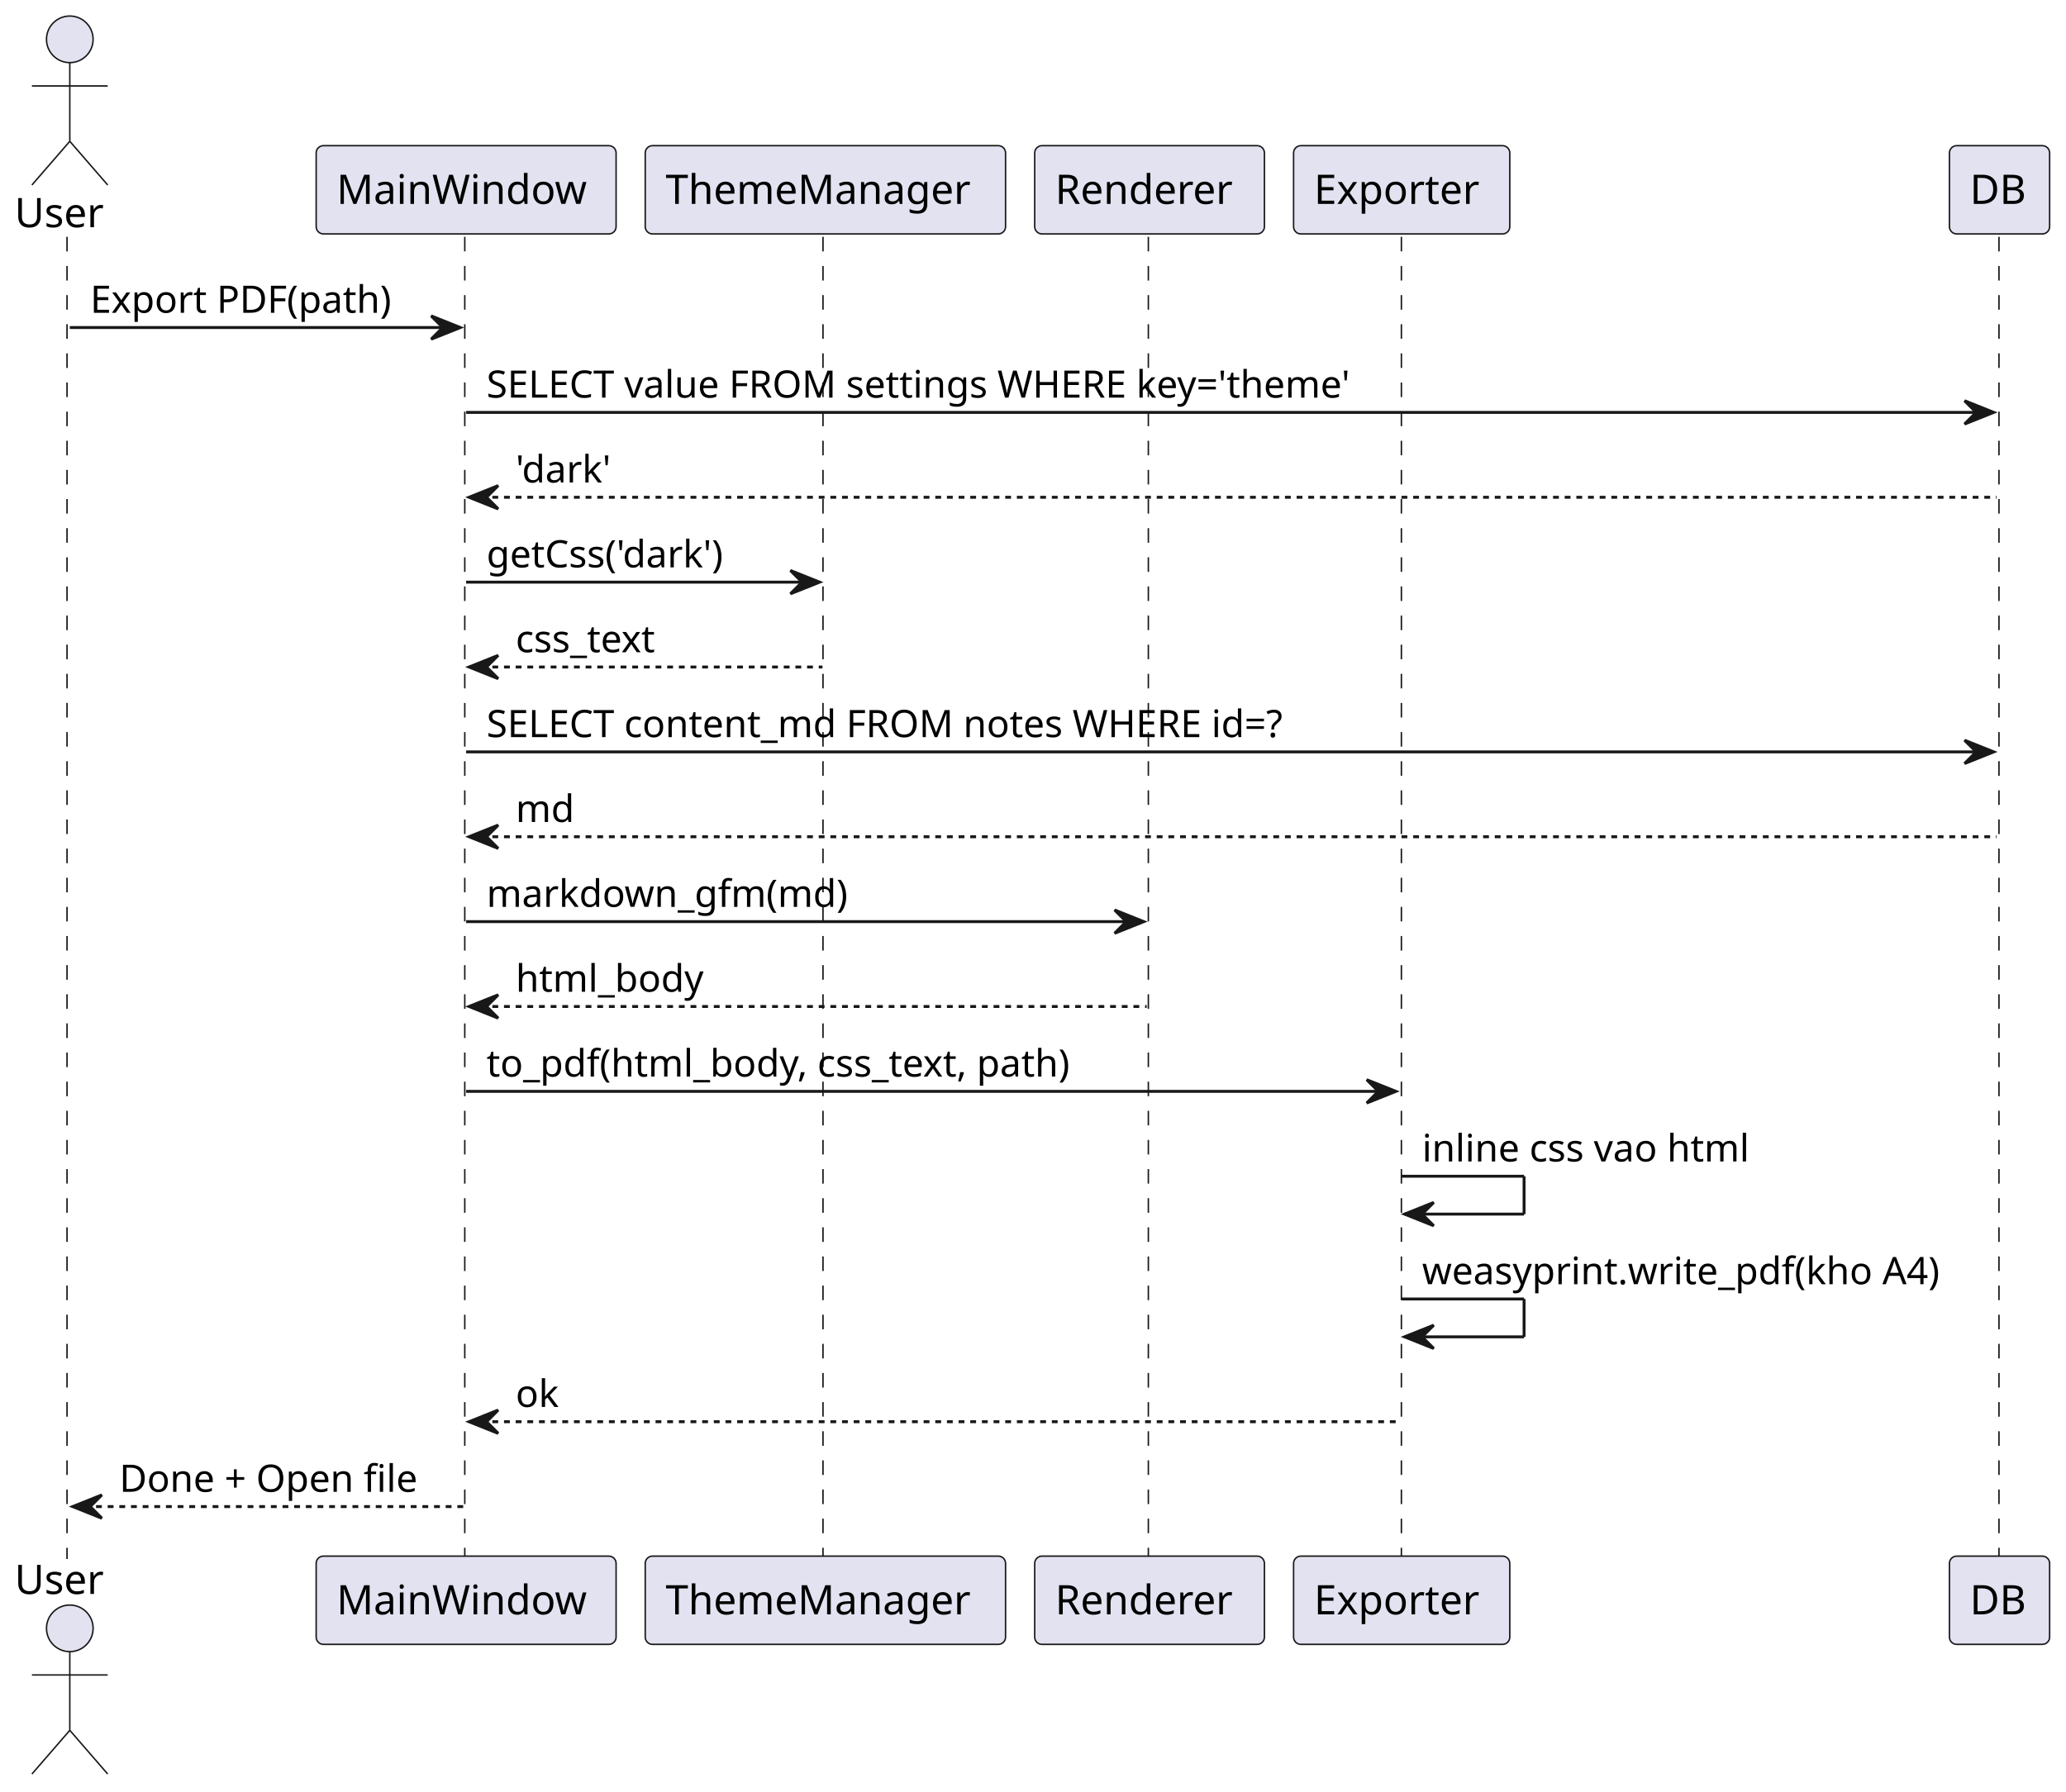
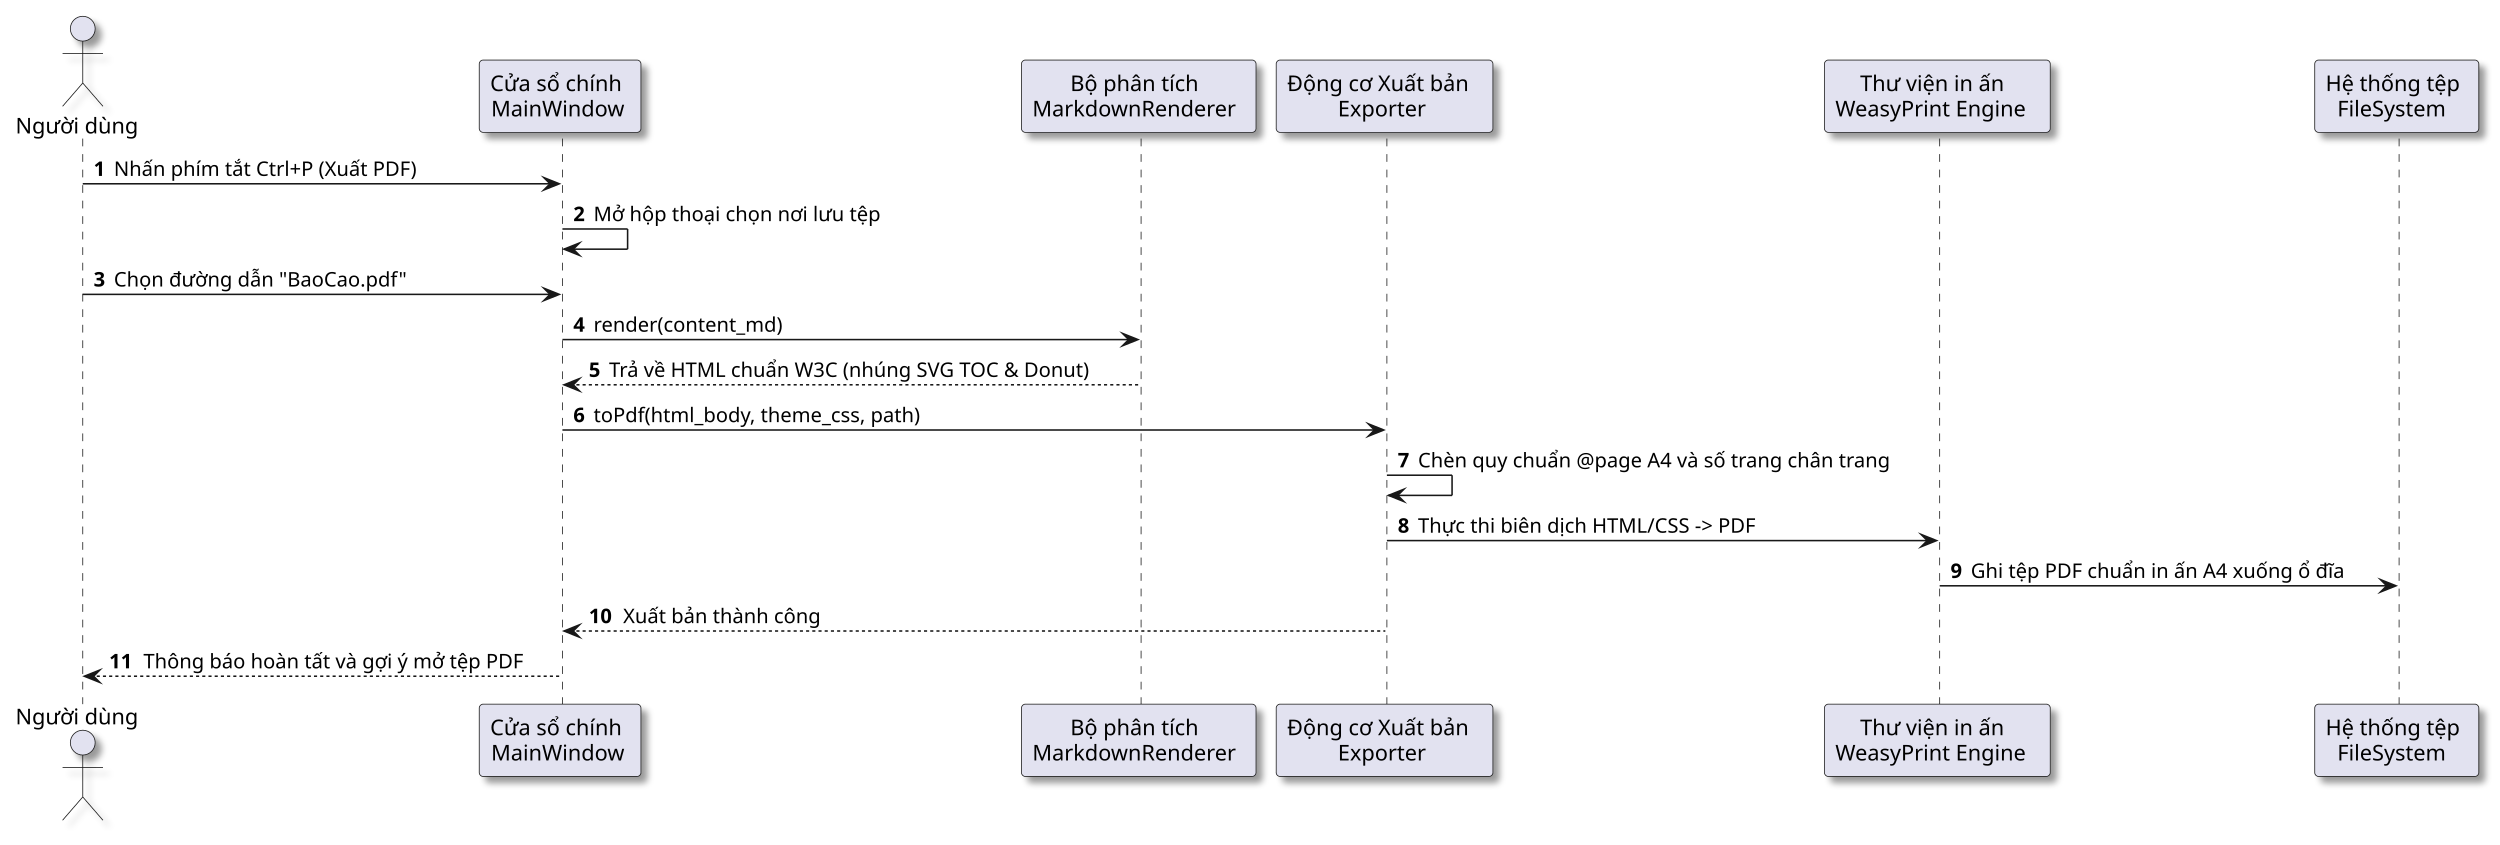
- <svg xmlns="http://www.w3.org/2000/svg" contentStyleType="text/css" height="615px" preserveAspectRatio="none" style="width:709px;height:615px;background:#FFFFFF;" version="1.1" viewBox="0 0 709 615" width="709px" zoomAndPan="magnify">
-   <defs />
-   <g>
-     <line style="stroke:#181818;stroke-width:0.5;stroke-dasharray:5.0,5.0;" x1="23" x2="23" y1="81.297" y2="535.156" />
-     <line style="stroke:#181818;stroke-width:0.5;stroke-dasharray:5.0,5.0;" x1="159.501" x2="159.501" y1="81.297" y2="535.156" />
-     <line style="stroke:#181818;stroke-width:0.5;stroke-dasharray:5.0,5.0;" x1="282.43" x2="282.43" y1="81.297" y2="535.156" />
-     <line style="stroke:#181818;stroke-width:0.5;stroke-dasharray:5.0,5.0;" x1="394.085" x2="394.085" y1="81.297" y2="535.156" />
-     <line style="stroke:#181818;stroke-width:0.5;stroke-dasharray:5.0,5.0;" x1="480.924" x2="480.924" y1="81.297" y2="535.156" />
-     <line style="stroke:#181818;stroke-width:0.5;stroke-dasharray:5.0,5.0;" x1="685.997" x2="685.997" y1="81.297" y2="535.156" />
-     <text fill="#000000" font-family="sans-serif" font-size="14" lengthAdjust="spacing" textLength="31.91" x="5" y="77.995">User</text>
-     <ellipse cx="23.955" cy="13.5" fill="#E2E2F0" rx="8" ry="8" style="stroke:#181818;stroke-width:0.5;" />
-     <path d="M23.955,21.5 L23.955,48.5 M10.955,29.5 L36.955,29.5 M23.955,48.5 L10.955,63.5 M23.955,48.5 L36.955,63.5 " fill="none" style="stroke:#181818;stroke-width:0.5;" />
-     <text fill="#000000" font-family="sans-serif" font-size="14" lengthAdjust="spacing" textLength="31.91" x="5" y="547.151">User</text>
-     <ellipse cx="23.955" cy="558.953" fill="#E2E2F0" rx="8" ry="8" style="stroke:#181818;stroke-width:0.5;" />
-     <path d="M23.955,566.953 L23.955,593.953 M10.955,574.953 L36.955,574.953 M23.955,593.953 L10.955,608.953 M23.955,593.953 L36.955,608.953 " fill="none" style="stroke:#181818;stroke-width:0.5;" />
-     <rect fill="#E2E2F0" height="30.297" rx="2.5" ry="2.5" style="stroke:#181818;stroke-width:0.5;" width="102.929" x="108.501" y="50" />
-     <text fill="#000000" font-family="sans-serif" font-size="14" lengthAdjust="spacing" textLength="88.929" x="115.501" y="69.995">MainWindow</text>
-     <rect fill="#E2E2F0" height="30.297" rx="2.5" ry="2.5" style="stroke:#181818;stroke-width:0.5;" width="102.929" x="108.501" y="534.156" />
-     <text fill="#000000" font-family="sans-serif" font-size="14" lengthAdjust="spacing" textLength="88.929" x="115.501" y="554.151">MainWindow</text>
-     <rect fill="#E2E2F0" height="30.297" rx="2.5" ry="2.5" style="stroke:#181818;stroke-width:0.5;" width="123.655" x="221.43" y="50" />
-     <text fill="#000000" font-family="sans-serif" font-size="14" lengthAdjust="spacing" textLength="109.655" x="228.43" y="69.995">ThemeManager</text>
-     <rect fill="#E2E2F0" height="30.297" rx="2.5" ry="2.5" style="stroke:#181818;stroke-width:0.5;" width="123.655" x="221.43" y="534.156" />
-     <text fill="#000000" font-family="sans-serif" font-size="14" lengthAdjust="spacing" textLength="109.655" x="228.43" y="554.151">ThemeManager</text>
-     <rect fill="#E2E2F0" height="30.297" rx="2.5" ry="2.5" style="stroke:#181818;stroke-width:0.5;" width="78.839" x="355.085" y="50" />
-     <text fill="#000000" font-family="sans-serif" font-size="14" lengthAdjust="spacing" textLength="64.839" x="362.085" y="69.995">Renderer</text>
-     <rect fill="#E2E2F0" height="30.297" rx="2.5" ry="2.5" style="stroke:#181818;stroke-width:0.5;" width="78.839" x="355.085" y="534.156" />
-     <text fill="#000000" font-family="sans-serif" font-size="14" lengthAdjust="spacing" textLength="64.839" x="362.085" y="554.151">Renderer</text>
-     <rect fill="#E2E2F0" height="30.297" rx="2.5" ry="2.5" style="stroke:#181818;stroke-width:0.5;" width="74.197" x="443.924" y="50" />
-     <text fill="#000000" font-family="sans-serif" font-size="14" lengthAdjust="spacing" textLength="60.197" x="450.924" y="69.995">Exporter</text>
-     <rect fill="#E2E2F0" height="30.297" rx="2.5" ry="2.5" style="stroke:#181818;stroke-width:0.5;" width="74.197" x="443.924" y="534.156" />
-     <text fill="#000000" font-family="sans-serif" font-size="14" lengthAdjust="spacing" textLength="60.197" x="450.924" y="554.151">Exporter</text>
-     <rect fill="#E2E2F0" height="30.297" rx="2.5" ry="2.5" style="stroke:#181818;stroke-width:0.5;" width="34.385" x="668.997" y="50" />
-     <text fill="#000000" font-family="sans-serif" font-size="14" lengthAdjust="spacing" textLength="20.385" x="675.997" y="69.995">DB</text>
-     <rect fill="#E2E2F0" height="30.297" rx="2.5" ry="2.5" style="stroke:#181818;stroke-width:0.5;" width="34.385" x="668.997" y="534.156" />
-     <text fill="#000000" font-family="sans-serif" font-size="14" lengthAdjust="spacing" textLength="20.385" x="675.997" y="554.151">DB</text>
-     <polygon fill="#181818" points="147.966,108.43,157.966,112.43,147.966,116.43,151.966,112.43" style="stroke:#181818;stroke-width:1.0;" />
-     <line style="stroke:#181818;stroke-width:1.0;" x1="23.955" x2="153.966" y1="112.43" y2="112.43" />
-     <text fill="#000000" font-family="sans-serif" font-size="13" lengthAdjust="spacing" textLength="111.712" x="30.955" y="107.364">Export PDF(path)</text>
-     <polygon fill="#181818" points="674.189,137.562,684.189,141.562,674.189,145.562,678.189,141.562" style="stroke:#181818;stroke-width:1.0;" />
-     <line style="stroke:#181818;stroke-width:1.0;" x1="159.966" x2="680.189" y1="141.562" y2="141.562" />
-     <text fill="#000000" font-family="sans-serif" font-size="13" lengthAdjust="spacing" textLength="326.257" x="166.966" y="136.497">SELECT value FROM settings WHERE key='theme'</text>
-     <polygon fill="#181818" points="170.966,166.695,160.966,170.695,170.966,174.695,166.966,170.695" style="stroke:#181818;stroke-width:1.0;" />
-     <line style="stroke:#181818;stroke-width:1.0;stroke-dasharray:2.0,2.0;" x1="164.966" x2="685.189" y1="170.695" y2="170.695" />
-     <text fill="#000000" font-family="sans-serif" font-size="13" lengthAdjust="spacing" textLength="36.239" x="176.966" y="165.629">'dark'</text>
-     <polygon fill="#181818" points="271.258,195.828,281.258,199.828,271.258,203.828,275.258,199.828" style="stroke:#181818;stroke-width:1.0;" />
-     <line style="stroke:#181818;stroke-width:1.0;" x1="159.966" x2="277.258" y1="199.828" y2="199.828" />
-     <text fill="#000000" font-family="sans-serif" font-size="13" lengthAdjust="spacing" textLength="90.353" x="166.966" y="194.762">getCss('dark')</text>
-     <polygon fill="#181818" points="170.966,224.961,160.966,228.961,170.966,232.961,166.966,228.961" style="stroke:#181818;stroke-width:1.0;" />
-     <line style="stroke:#181818;stroke-width:1.0;stroke-dasharray:2.0,2.0;" x1="164.966" x2="282.258" y1="228.961" y2="228.961" />
-     <text fill="#000000" font-family="sans-serif" font-size="13" lengthAdjust="spacing" textLength="53.079" x="176.966" y="223.895">css_text</text>
-     <polygon fill="#181818" points="674.189,254.094,684.189,258.094,674.189,262.094,678.189,258.094" style="stroke:#181818;stroke-width:1.0;" />
-     <line style="stroke:#181818;stroke-width:1.0;" x1="159.966" x2="680.189" y1="258.094" y2="258.094" />
-     <text fill="#000000" font-family="sans-serif" font-size="13" lengthAdjust="spacing" textLength="298.556" x="166.966" y="253.028">SELECT content_md FROM notes WHERE id=?</text>
-     <polygon fill="#181818" points="170.966,283.227,160.966,287.227,170.966,291.227,166.966,287.227" style="stroke:#181818;stroke-width:1.0;" />
-     <line style="stroke:#181818;stroke-width:1.0;stroke-dasharray:2.0,2.0;" x1="164.966" x2="685.189" y1="287.227" y2="287.227" />
-     <text fill="#000000" font-family="sans-serif" font-size="13" lengthAdjust="spacing" textLength="20.916" x="176.966" y="282.161">md</text>
-     <polygon fill="#181818" points="382.505,312.359,392.505,316.359,382.505,320.359,386.505,316.359" style="stroke:#181818;stroke-width:1.0;" />
-     <line style="stroke:#181818;stroke-width:1.0;" x1="159.966" x2="388.505" y1="316.359" y2="316.359" />
-     <text fill="#000000" font-family="sans-serif" font-size="13" lengthAdjust="spacing" textLength="131.631" x="166.966" y="311.293">markdown_gfm(md)</text>
-     <polygon fill="#181818" points="170.966,341.492,160.966,345.492,170.966,349.492,166.966,345.492" style="stroke:#181818;stroke-width:1.0;" />
-     <line style="stroke:#181818;stroke-width:1.0;stroke-dasharray:2.0,2.0;" x1="164.966" x2="393.505" y1="345.492" y2="345.492" />
-     <text fill="#000000" font-family="sans-serif" font-size="13" lengthAdjust="spacing" textLength="68.263" x="176.966" y="340.426">html_body</text>
-     <polygon fill="#181818" points="469.023,370.625,479.023,374.625,469.023,378.625,473.023,374.625" style="stroke:#181818;stroke-width:1.0;" />
-     <line style="stroke:#181818;stroke-width:1.0;" x1="159.966" x2="475.023" y1="374.625" y2="374.625" />
-     <text fill="#000000" font-family="sans-serif" font-size="13" lengthAdjust="spacing" textLength="218.201" x="166.966" y="369.559">to_pdf(html_body, css_text, path)</text>
-     <line style="stroke:#181818;stroke-width:1.0;" x1="481.023" x2="523.023" y1="403.758" y2="403.758" />
-     <line style="stroke:#181818;stroke-width:1.0;" x1="523.023" x2="523.023" y1="403.758" y2="416.758" />
-     <line style="stroke:#181818;stroke-width:1.0;" x1="482.023" x2="523.023" y1="416.758" y2="416.758" />
-     <polygon fill="#181818" points="492.023,412.758,482.023,416.758,492.023,420.758,488.023,416.758" style="stroke:#181818;stroke-width:1.0;" />
-     <text fill="#000000" font-family="sans-serif" font-size="13" lengthAdjust="spacing" textLength="121.627" x="488.023" y="398.692">inline css vao html</text>
-     <line style="stroke:#181818;stroke-width:1.0;" x1="481.023" x2="523.023" y1="445.891" y2="445.891" />
-     <line style="stroke:#181818;stroke-width:1.0;" x1="523.023" x2="523.023" y1="445.891" y2="458.891" />
-     <line style="stroke:#181818;stroke-width:1.0;" x1="482.023" x2="523.023" y1="458.891" y2="458.891" />
-     <polygon fill="#181818" points="492.023,454.891,482.023,458.891,492.023,462.891,488.023,458.891" style="stroke:#181818;stroke-width:1.0;" />
-     <text fill="#000000" font-family="sans-serif" font-size="13" lengthAdjust="spacing" textLength="191.166" x="488.023" y="440.825">weasyprint.write_pdf(kho A4)</text>
-     <polygon fill="#181818" points="170.966,484.023,160.966,488.023,170.966,492.023,166.966,488.023" style="stroke:#181818;stroke-width:1.0;" />
-     <line style="stroke:#181818;stroke-width:1.0;stroke-dasharray:2.0,2.0;" x1="164.966" x2="480.023" y1="488.023" y2="488.023" />
-     <text fill="#000000" font-family="sans-serif" font-size="13" lengthAdjust="spacing" textLength="15.482" x="176.966" y="482.957">ok</text>
-     <polygon fill="#181818" points="34.955,513.156,24.955,517.156,34.955,521.156,30.955,517.156" style="stroke:#181818;stroke-width:1.0;" />
-     <line style="stroke:#181818;stroke-width:1.0;stroke-dasharray:2.0,2.0;" x1="28.955" x2="158.966" y1="517.156" y2="517.156" />
-     <text fill="#000000" font-family="sans-serif" font-size="13" lengthAdjust="spacing" textLength="112.011" x="40.955" y="512.09">Done + Open file</text>
+ <svg xmlns="http://www.w3.org/2000/svg" version="1.1" data-diagram-type="SEQUENCE" style="width:1611px;height:544px;background:#FFFFFF;" width="1611px" height="544px" viewBox="0 0 1611 544" zoomAndPan="magnify" preserveAspectRatio="none" contentStyleType="text/css">
+   <defs>
+     <filter id="f1xba45qrhw7yp" x="-1" y="-1" width="300%" height="300%">
+       <feGaussianBlur result="blurOut" stdDeviation="2" />
+       <feColorMatrix type="matrix" in="blurOut" result="blurOut2" values="0 0 0 0 0 0 0 0 0 0 0 0 0 0 0 0 0 0 .4 0" />
+       <feOffset result="blurOut3" in="blurOut2" dx="4" dy="4" />
+       <feBlend in="SourceGraphic" in2="blurOut3" mode="normal" />
+     </filter>
+   </defs>
+   <g font-family="sans-serif" lengthAdjust="spacing">
+     <g>
+       <rect x="49.829" y="89.297" width="8" height="364.461" fill="#000" fill-opacity="0" />
+       <line x1="53.329" y1="89.297" x2="53.329" y2="453.758" style="stroke:#181818;stroke-width:0.5;stroke-dasharray:5,5;" />
+     </g>
+     <g>
+       <rect x="358.928" y="89.297" width="8" height="364.461" fill="#000" fill-opacity="0" />
+       <line x1="362.428" y1="89.297" x2="362.428" y2="453.758" style="stroke:#181818;stroke-width:0.5;stroke-dasharray:5,5;" />
+     </g>
+     <g>
+       <rect x="731.815" y="89.297" width="8" height="364.461" fill="#000" fill-opacity="0" />
+       <line x1="735.315" y1="89.297" x2="735.315" y2="453.758" style="stroke:#181818;stroke-width:0.5;stroke-dasharray:5,5;" />
+     </g>
+     <g>
+       <rect x="890.212" y="89.297" width="8" height="364.461" fill="#000" fill-opacity="0" />
+       <line x1="893.712" y1="89.297" x2="893.712" y2="453.758" style="stroke:#181818;stroke-width:0.5;stroke-dasharray:5,5;" />
+     </g>
+     <g>
+       <rect x="1246.428" y="89.297" width="8" height="364.461" fill="#000" fill-opacity="0" />
+       <line x1="1249.928" y1="89.297" x2="1249.928" y2="453.758" style="stroke:#181818;stroke-width:0.5;stroke-dasharray:5,5;" />
+     </g>
+     <g>
+       <rect x="1542.477" y="89.297" width="8" height="364.461" fill="#000" fill-opacity="0" />
+       <line x1="1545.977" y1="89.297" x2="1545.977" y2="453.758" style="stroke:#181818;stroke-width:0.5;stroke-dasharray:5,5;" />
+     </g>
+     <text x="10" y="85.995" fill="#000" font-size="14" textLength="80.657" font-family="'Segoe UI'">Người dùng</text>
+     <ellipse cx="53.329" cy="18.5" rx="8" ry="8" fill="#E2E2F0" style="stroke:#181818;stroke-width:0.5;" filter="url(#f1xba45qrhw7yp)" />
+     <path d="M53.329,26.5 L53.329,53.5 M40.329,34.5 L66.329,34.5 M53.329,53.5 L40.329,68.5 M53.329,53.5 L66.329,68.5" style="stroke:#181818;stroke-width:0.5;" fill="none" filter="url(#f1xba45qrhw7yp)" />
+     <rect x="308.832" y="38.703" width="104.193" height="46.594" fill="#E2E2F0" style="stroke:#181818;stroke-width:0.5;" filter="url(#f1xba45qrhw7yp)" rx="2.5" ry="2.5" />
+     <text x="315.832" y="58.698" fill="#000" font-size="14" textLength="90.193" font-family="'Segoe UI'">Cửa sổ chính</text>
+     <text x="316.464" y="74.995" fill="#000" font-size="14" textLength="88.929" font-family="'Segoe UI'">MainWindow</text>
+     <rect x="658.248" y="38.703" width="151.136" height="46.594" fill="#E2E2F0" style="stroke:#181818;stroke-width:0.5;" filter="url(#f1xba45qrhw7yp)" rx="2.5" ry="2.5" />
+     <text x="689.7" y="58.698" fill="#000" font-size="14" textLength="88.231" font-family="'Segoe UI'">Bộ phân tích</text>
+     <text x="665.248" y="74.995" fill="#000" font-size="14" textLength="137.136" font-family="'Segoe UI'">MarkdownRenderer</text>
+     <rect x="822.383" y="38.703" width="139.658" height="46.594" fill="#E2E2F0" style="stroke:#181818;stroke-width:0.5;" filter="url(#f1xba45qrhw7yp)" rx="2.5" ry="2.5" />
+     <text x="829.383" y="58.698" fill="#000" font-size="14" textLength="125.658" font-family="'Segoe UI'">Động cơ Xuất bản</text>
+     <text x="862.114" y="74.995" fill="#000" font-size="14" textLength="60.197" font-family="'Segoe UI'">Exporter</text>
+     <rect x="1175.68" y="38.703" width="145.496" height="46.594" fill="#E2E2F0" style="stroke:#181818;stroke-width:0.5;" filter="url(#f1xba45qrhw7yp)" rx="2.5" ry="2.5" />
+     <text x="1198.666" y="58.698" fill="#000" font-size="14" textLength="99.524" font-family="'Segoe UI'">Thư viện in ấn</text>
+     <text x="1182.68" y="74.995" fill="#000" font-size="14" textLength="131.496" font-family="'Segoe UI'">WeasyPrint Engine</text>
+     <rect x="1491.618" y="38.703" width="105.718" height="46.594" fill="#E2E2F0" style="stroke:#181818;stroke-width:0.5;" filter="url(#f1xba45qrhw7yp)" rx="2.5" ry="2.5" />
+     <text x="1498.618" y="58.698" fill="#000" font-size="14" textLength="91.718" font-family="'Segoe UI'">Hệ thống tệp</text>
+     <text x="1506.151" y="74.995" fill="#000" font-size="14" textLength="76.651" font-family="'Segoe UI'">FileSystem</text>
+     <text x="10" y="466.753" fill="#000" font-size="14" textLength="80.657" font-family="'Segoe UI'">Người dùng</text>
+     <ellipse cx="53.329" cy="478.555" rx="8" ry="8" fill="#E2E2F0" style="stroke:#181818;stroke-width:0.5;" filter="url(#f1xba45qrhw7yp)" />
+     <path d="M53.329,486.555 L53.329,513.555 M40.329,494.555 L66.329,494.555 M53.329,513.555 L40.329,528.555 M53.329,513.555 L66.329,528.555" style="stroke:#181818;stroke-width:0.5;" fill="none" filter="url(#f1xba45qrhw7yp)" />
+     <rect x="308.832" y="453.758" width="104.193" height="46.594" fill="#E2E2F0" style="stroke:#181818;stroke-width:0.5;" filter="url(#f1xba45qrhw7yp)" rx="2.5" ry="2.5" />
+     <text x="315.832" y="473.753" fill="#000" font-size="14" textLength="90.193" font-family="'Segoe UI'">Cửa sổ chính</text>
+     <text x="316.464" y="490.05" fill="#000" font-size="14" textLength="88.929" font-family="'Segoe UI'">MainWindow</text>
+     <rect x="658.248" y="453.758" width="151.136" height="46.594" fill="#E2E2F0" style="stroke:#181818;stroke-width:0.5;" filter="url(#f1xba45qrhw7yp)" rx="2.5" ry="2.5" />
+     <text x="689.7" y="473.753" fill="#000" font-size="14" textLength="88.231" font-family="'Segoe UI'">Bộ phân tích</text>
+     <text x="665.248" y="490.05" fill="#000" font-size="14" textLength="137.136" font-family="'Segoe UI'">MarkdownRenderer</text>
+     <rect x="822.383" y="453.758" width="139.658" height="46.594" fill="#E2E2F0" style="stroke:#181818;stroke-width:0.5;" filter="url(#f1xba45qrhw7yp)" rx="2.5" ry="2.5" />
+     <text x="829.383" y="473.753" fill="#000" font-size="14" textLength="125.658" font-family="'Segoe UI'">Động cơ Xuất bản</text>
+     <text x="862.114" y="490.05" fill="#000" font-size="14" textLength="60.197" font-family="'Segoe UI'">Exporter</text>
+     <rect x="1175.68" y="453.758" width="145.496" height="46.594" fill="#E2E2F0" style="stroke:#181818;stroke-width:0.5;" filter="url(#f1xba45qrhw7yp)" rx="2.5" ry="2.5" />
+     <text x="1198.666" y="473.753" fill="#000" font-size="14" textLength="99.524" font-family="'Segoe UI'">Thư viện in ấn</text>
+     <text x="1182.68" y="490.05" fill="#000" font-size="14" textLength="131.496" font-family="'Segoe UI'">WeasyPrint Engine</text>
+     <rect x="1491.618" y="453.758" width="105.718" height="46.594" fill="#E2E2F0" style="stroke:#181818;stroke-width:0.5;" filter="url(#f1xba45qrhw7yp)" rx="2.5" ry="2.5" />
+     <text x="1498.618" y="473.753" fill="#000" font-size="14" textLength="91.718" font-family="'Segoe UI'">Hệ thống tệp</text>
+     <text x="1506.151" y="490.05" fill="#000" font-size="14" textLength="76.651" font-family="'Segoe UI'">FileSystem</text>
+     <polygon points="350.428,114.43,360.428,118.43,350.428,122.43,354.428,118.43" fill="#181818" style="stroke:#181818;stroke-width:1;stroke-linejoin:miter;stroke-miterlimit:10;" />
+     <line x1="53.329" y1="118.43" x2="356.428" y2="118.43" style="stroke:#181818;stroke-width:1;" />
+     <text x="60.329" y="113.364" fill="#000" font-size="13" font-weight="700" font-family="'Segoe UI'">1</text>
+     <text x="73.374" y="113.364" fill="#000" font-size="13" textLength="213.3" font-family="'Segoe UI'">Nhấn phím tắt Ctrl+P (Xuất PDF)</text>
+     <line x1="362.428" y1="147.563" x2="404.428" y2="147.563" style="stroke:#181818;stroke-width:1;" />
+     <line x1="404.428" y1="147.563" x2="404.428" y2="160.563" style="stroke:#181818;stroke-width:1;" />
+     <line x1="363.428" y1="160.563" x2="404.428" y2="160.563" style="stroke:#181818;stroke-width:1;" />
+     <polygon points="373.428,156.563,363.428,160.563,373.428,164.563,369.428,160.563" fill="#181818" style="stroke:#181818;stroke-width:1;stroke-linejoin:miter;stroke-miterlimit:10;" />
+     <text x="369.428" y="142.497" fill="#000" font-size="13" font-weight="700" font-family="'Segoe UI'">2</text>
+     <text x="382.474" y="142.497" fill="#000" font-size="13" textLength="194.099" font-family="'Segoe UI'">Mở hộp thoại chọn nơi lưu tệp</text>
+     <polygon points="350.428,185.695,360.428,189.695,350.428,193.695,354.428,189.695" fill="#181818" style="stroke:#181818;stroke-width:1;stroke-linejoin:miter;stroke-miterlimit:10;" />
+     <line x1="53.329" y1="189.695" x2="356.428" y2="189.695" style="stroke:#181818;stroke-width:1;" />
+     <text x="60.329" y="184.629" fill="#000" font-size="13" font-weight="700" font-family="'Segoe UI'">3</text>
+     <text x="73.374" y="184.629" fill="#000" font-size="13" textLength="198.307" font-family="'Segoe UI'">Chọn đường dẫn "BaoCao.pdf"</text>
+     <polygon points="723.315,214.828,733.315,218.828,723.315,222.828,727.315,218.828" fill="#181818" style="stroke:#181818;stroke-width:1;stroke-linejoin:miter;stroke-miterlimit:10;" />
+     <line x1="362.428" y1="218.828" x2="729.315" y2="218.828" style="stroke:#181818;stroke-width:1;" />
+     <text x="369.428" y="213.762" fill="#000" font-size="13" font-weight="700" font-family="'Segoe UI'">4</text>
+     <text x="382.474" y="213.762" fill="#000" font-size="13" textLength="130.508" font-family="'Segoe UI'">render(content_md)</text>
+     <polygon points="373.428,243.961,363.428,247.961,373.428,251.961,369.428,247.961" fill="#181818" style="stroke:#181818;stroke-width:1;stroke-linejoin:miter;stroke-miterlimit:10;" />
+     <line x1="367.428" y1="247.961" x2="734.315" y2="247.961" style="stroke:#181818;stroke-width:1;stroke-dasharray:2,2;" />
+     <text x="379.428" y="242.895" fill="#000" font-size="13" font-weight="700" font-family="'Segoe UI'">5</text>
+     <text x="392.474" y="242.895" fill="#000" font-size="13" textLength="335.842" font-family="'Segoe UI'">Trả về HTML chuẩn W3C (nhúng SVG TOC &amp; Donut)</text>
+     <polygon points="881.712,273.094,891.712,277.094,881.712,281.094,885.712,277.094" fill="#181818" style="stroke:#181818;stroke-width:1;stroke-linejoin:miter;stroke-miterlimit:10;" />
+     <line x1="362.428" y1="277.094" x2="887.712" y2="277.094" style="stroke:#181818;stroke-width:1;" />
+     <text x="369.428" y="272.028" fill="#000" font-size="13" font-weight="700" font-family="'Segoe UI'">6</text>
+     <text x="382.474" y="272.028" fill="#000" font-size="13" textLength="227.398" font-family="'Segoe UI'">toPdf(html_body, theme_css, path)</text>
+     <line x1="893.712" y1="306.227" x2="935.712" y2="306.227" style="stroke:#181818;stroke-width:1;" />
+     <line x1="935.712" y1="306.227" x2="935.712" y2="319.227" style="stroke:#181818;stroke-width:1;" />
+     <line x1="894.712" y1="319.227" x2="935.712" y2="319.227" style="stroke:#181818;stroke-width:1;" />
+     <polygon points="904.712,315.227,894.712,319.227,904.712,323.227,900.712,319.227" fill="#181818" style="stroke:#181818;stroke-width:1;stroke-linejoin:miter;stroke-miterlimit:10;" />
+     <text x="900.712" y="301.161" fill="#000" font-size="13" font-weight="700" font-family="'Segoe UI'">7</text>
+     <text x="913.758" y="301.161" fill="#000" font-size="13" textLength="329.17" font-family="'Segoe UI'">Chèn quy chuẩn @page A4 và số trang chân trang</text>
+     <polygon points="1237.928,344.359,1247.928,348.359,1237.928,352.359,1241.928,348.359" fill="#181818" style="stroke:#181818;stroke-width:1;stroke-linejoin:miter;stroke-miterlimit:10;" />
+     <line x1="893.712" y1="348.359" x2="1243.928" y2="348.359" style="stroke:#181818;stroke-width:1;" />
+     <text x="900.712" y="343.293" fill="#000" font-size="13" font-weight="700" font-family="'Segoe UI'">8</text>
+     <text x="913.758" y="343.293" fill="#000" font-size="13" textLength="235.708" font-family="'Segoe UI'">Thực thi biên dịch HTML/CSS -&gt; PDF</text>
+     <polygon points="1533.977,373.492,1543.977,377.492,1533.977,381.492,1537.977,377.492" fill="#181818" style="stroke:#181818;stroke-width:1;stroke-linejoin:miter;stroke-miterlimit:10;" />
+     <line x1="1249.928" y1="377.492" x2="1539.977" y2="377.492" style="stroke:#181818;stroke-width:1;" />
+     <text x="1256.928" y="372.426" fill="#000" font-size="13" font-weight="700" font-family="'Segoe UI'">9</text>
+     <text x="1269.974" y="372.426" fill="#000" font-size="13" textLength="259.003" font-family="'Segoe UI'">Ghi tệp PDF chuẩn in ấn A4 xuống ổ đĩa</text>
+     <polygon points="373.428,402.625,363.428,406.625,373.428,410.625,369.428,406.625" fill="#181818" style="stroke:#181818;stroke-width:1;stroke-linejoin:miter;stroke-miterlimit:10;" />
+     <line x1="367.428" y1="406.625" x2="892.712" y2="406.625" style="stroke:#181818;stroke-width:1;stroke-dasharray:2,2;" />
+     <text x="379.428" y="401.559" fill="#000" font-size="13" textLength="18.091" font-weight="700" font-family="'Segoe UI'">10</text>
+     <text x="401.519" y="401.559" fill="#000" font-size="13" textLength="136.437" font-family="'Segoe UI'">Xuất bản thành công</text>
+     <polygon points="64.329,431.758,54.329,435.758,64.329,439.758,60.329,435.758" fill="#181818" style="stroke:#181818;stroke-width:1;stroke-linejoin:miter;stroke-miterlimit:10;" />
+     <line x1="58.329" y1="435.758" x2="361.428" y2="435.758" style="stroke:#181818;stroke-width:1;stroke-dasharray:2,2;" />
+     <text x="70.329" y="430.692" fill="#000" font-size="13" textLength="18.091" font-weight="700" font-family="'Segoe UI'">11</text>
+     <text x="92.419" y="430.692" fill="#000" font-size="13" textLength="263.009" font-family="'Segoe UI'">Thông báo hoàn tất và gợi ý mở tệp PDF</text>
  </g>
</svg>
